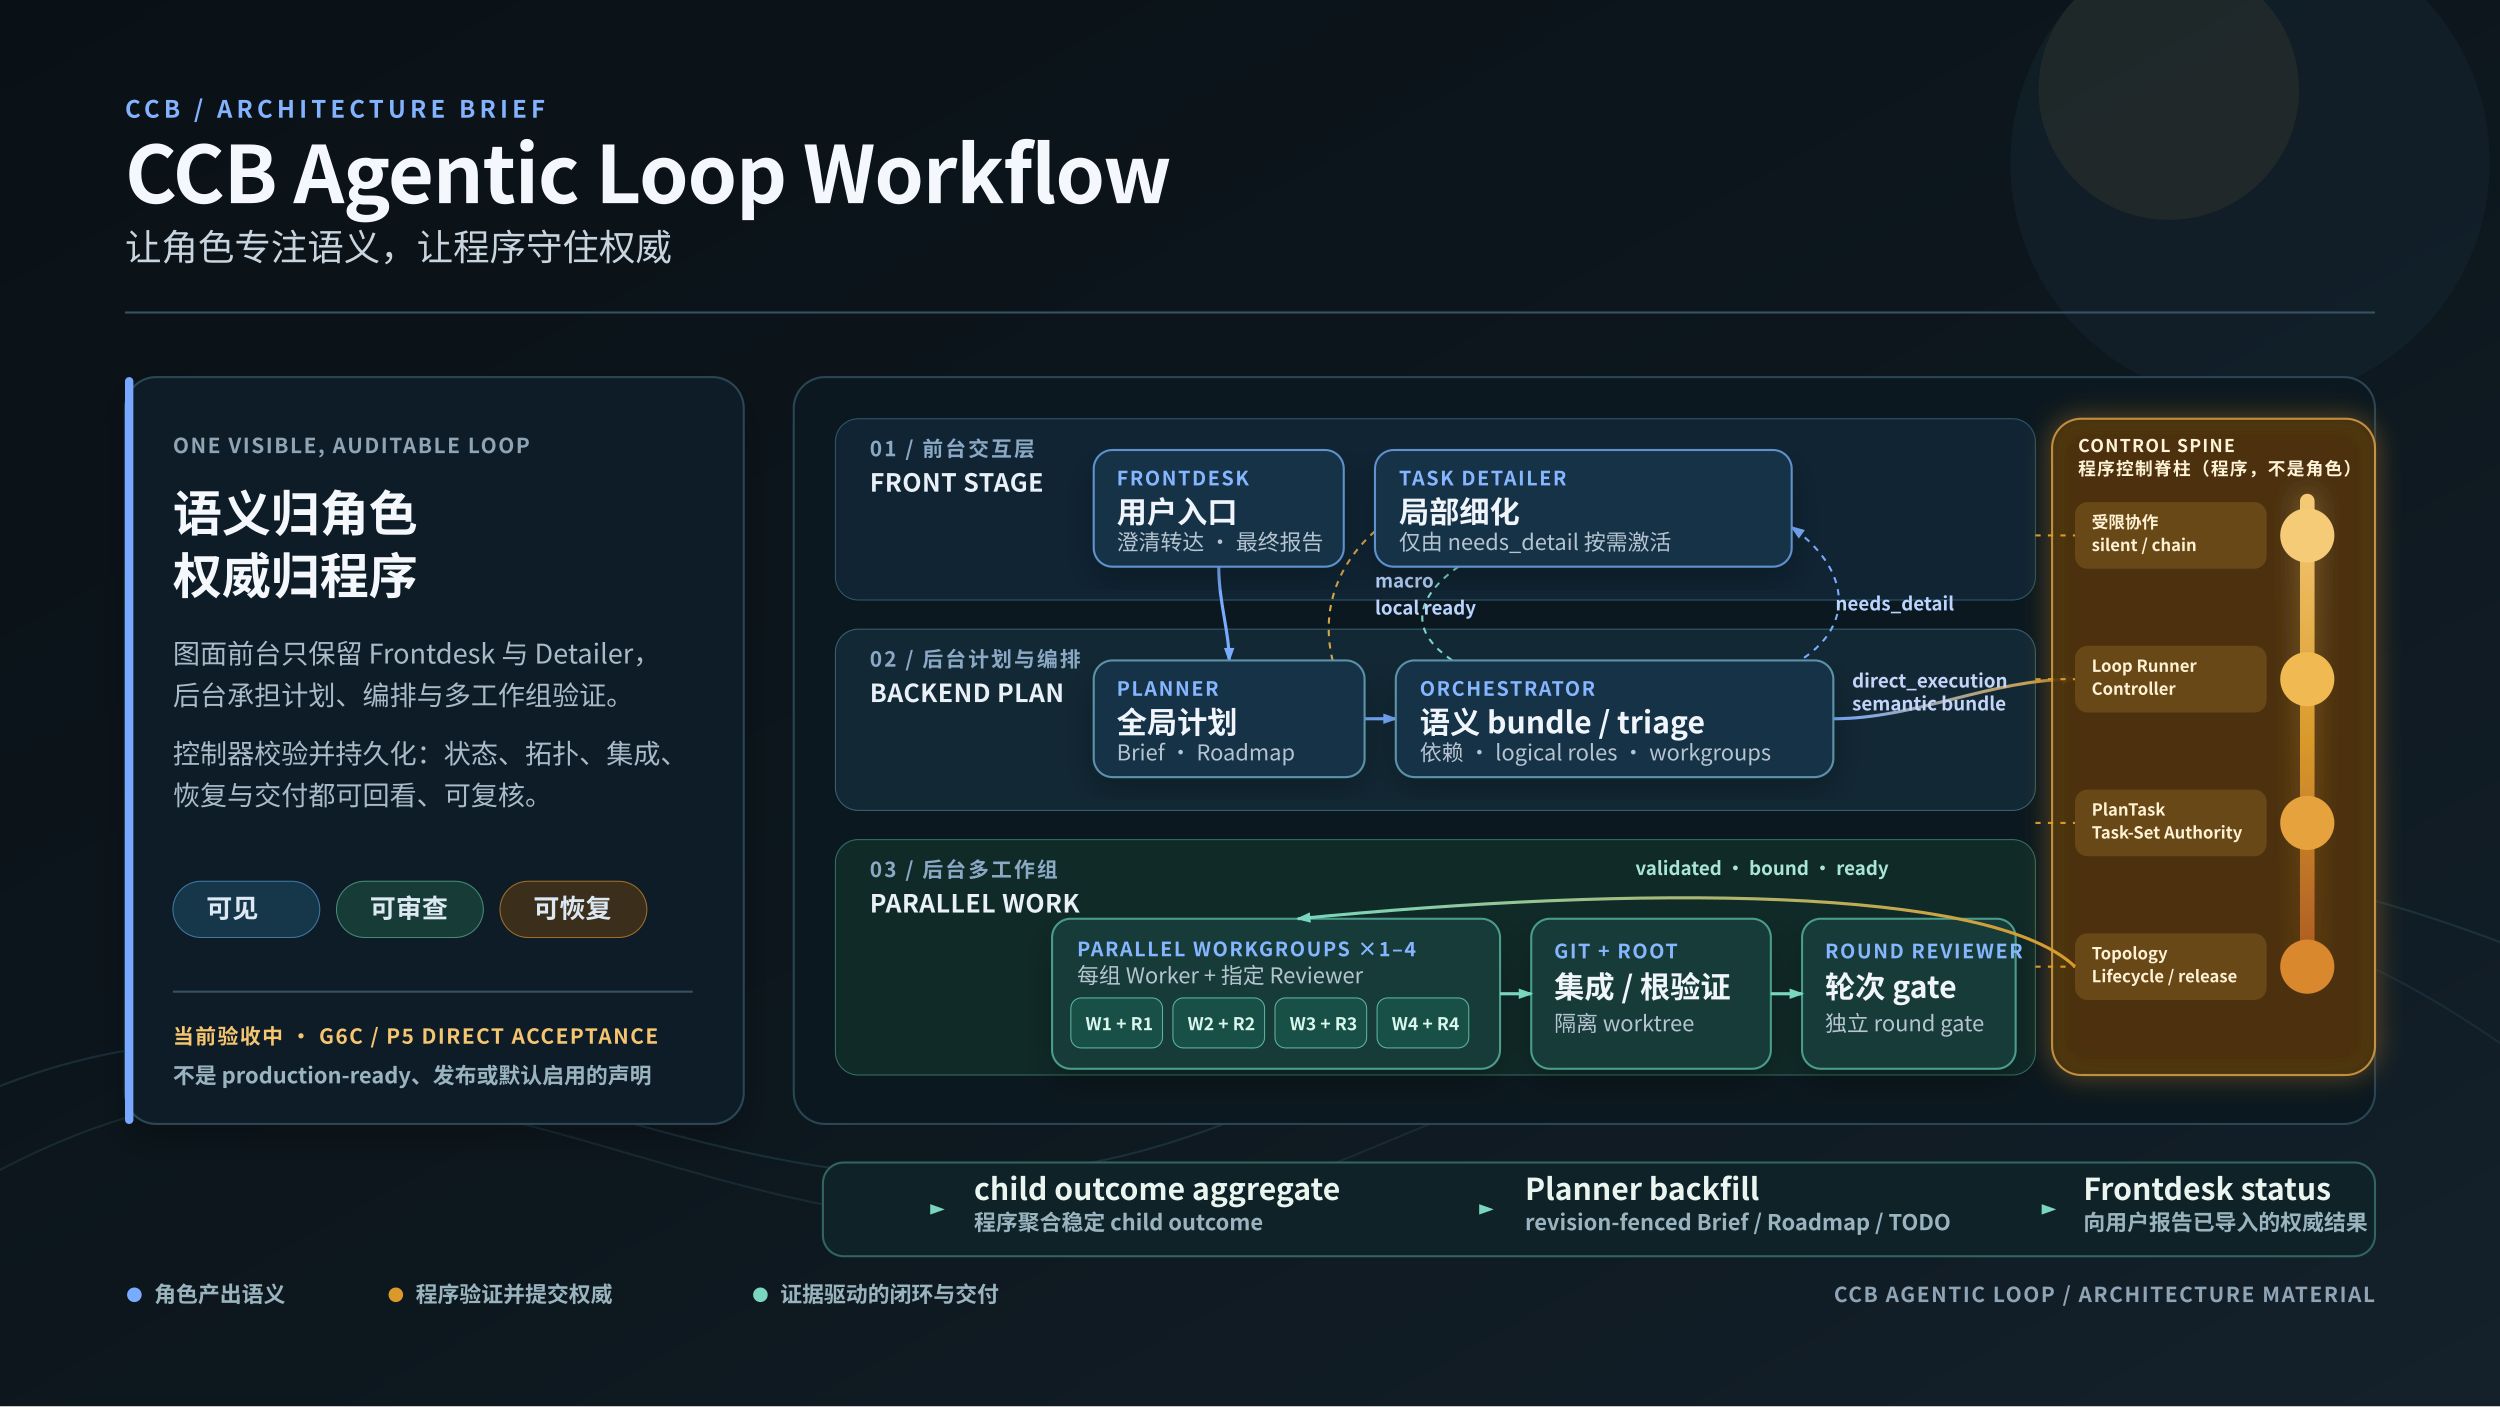
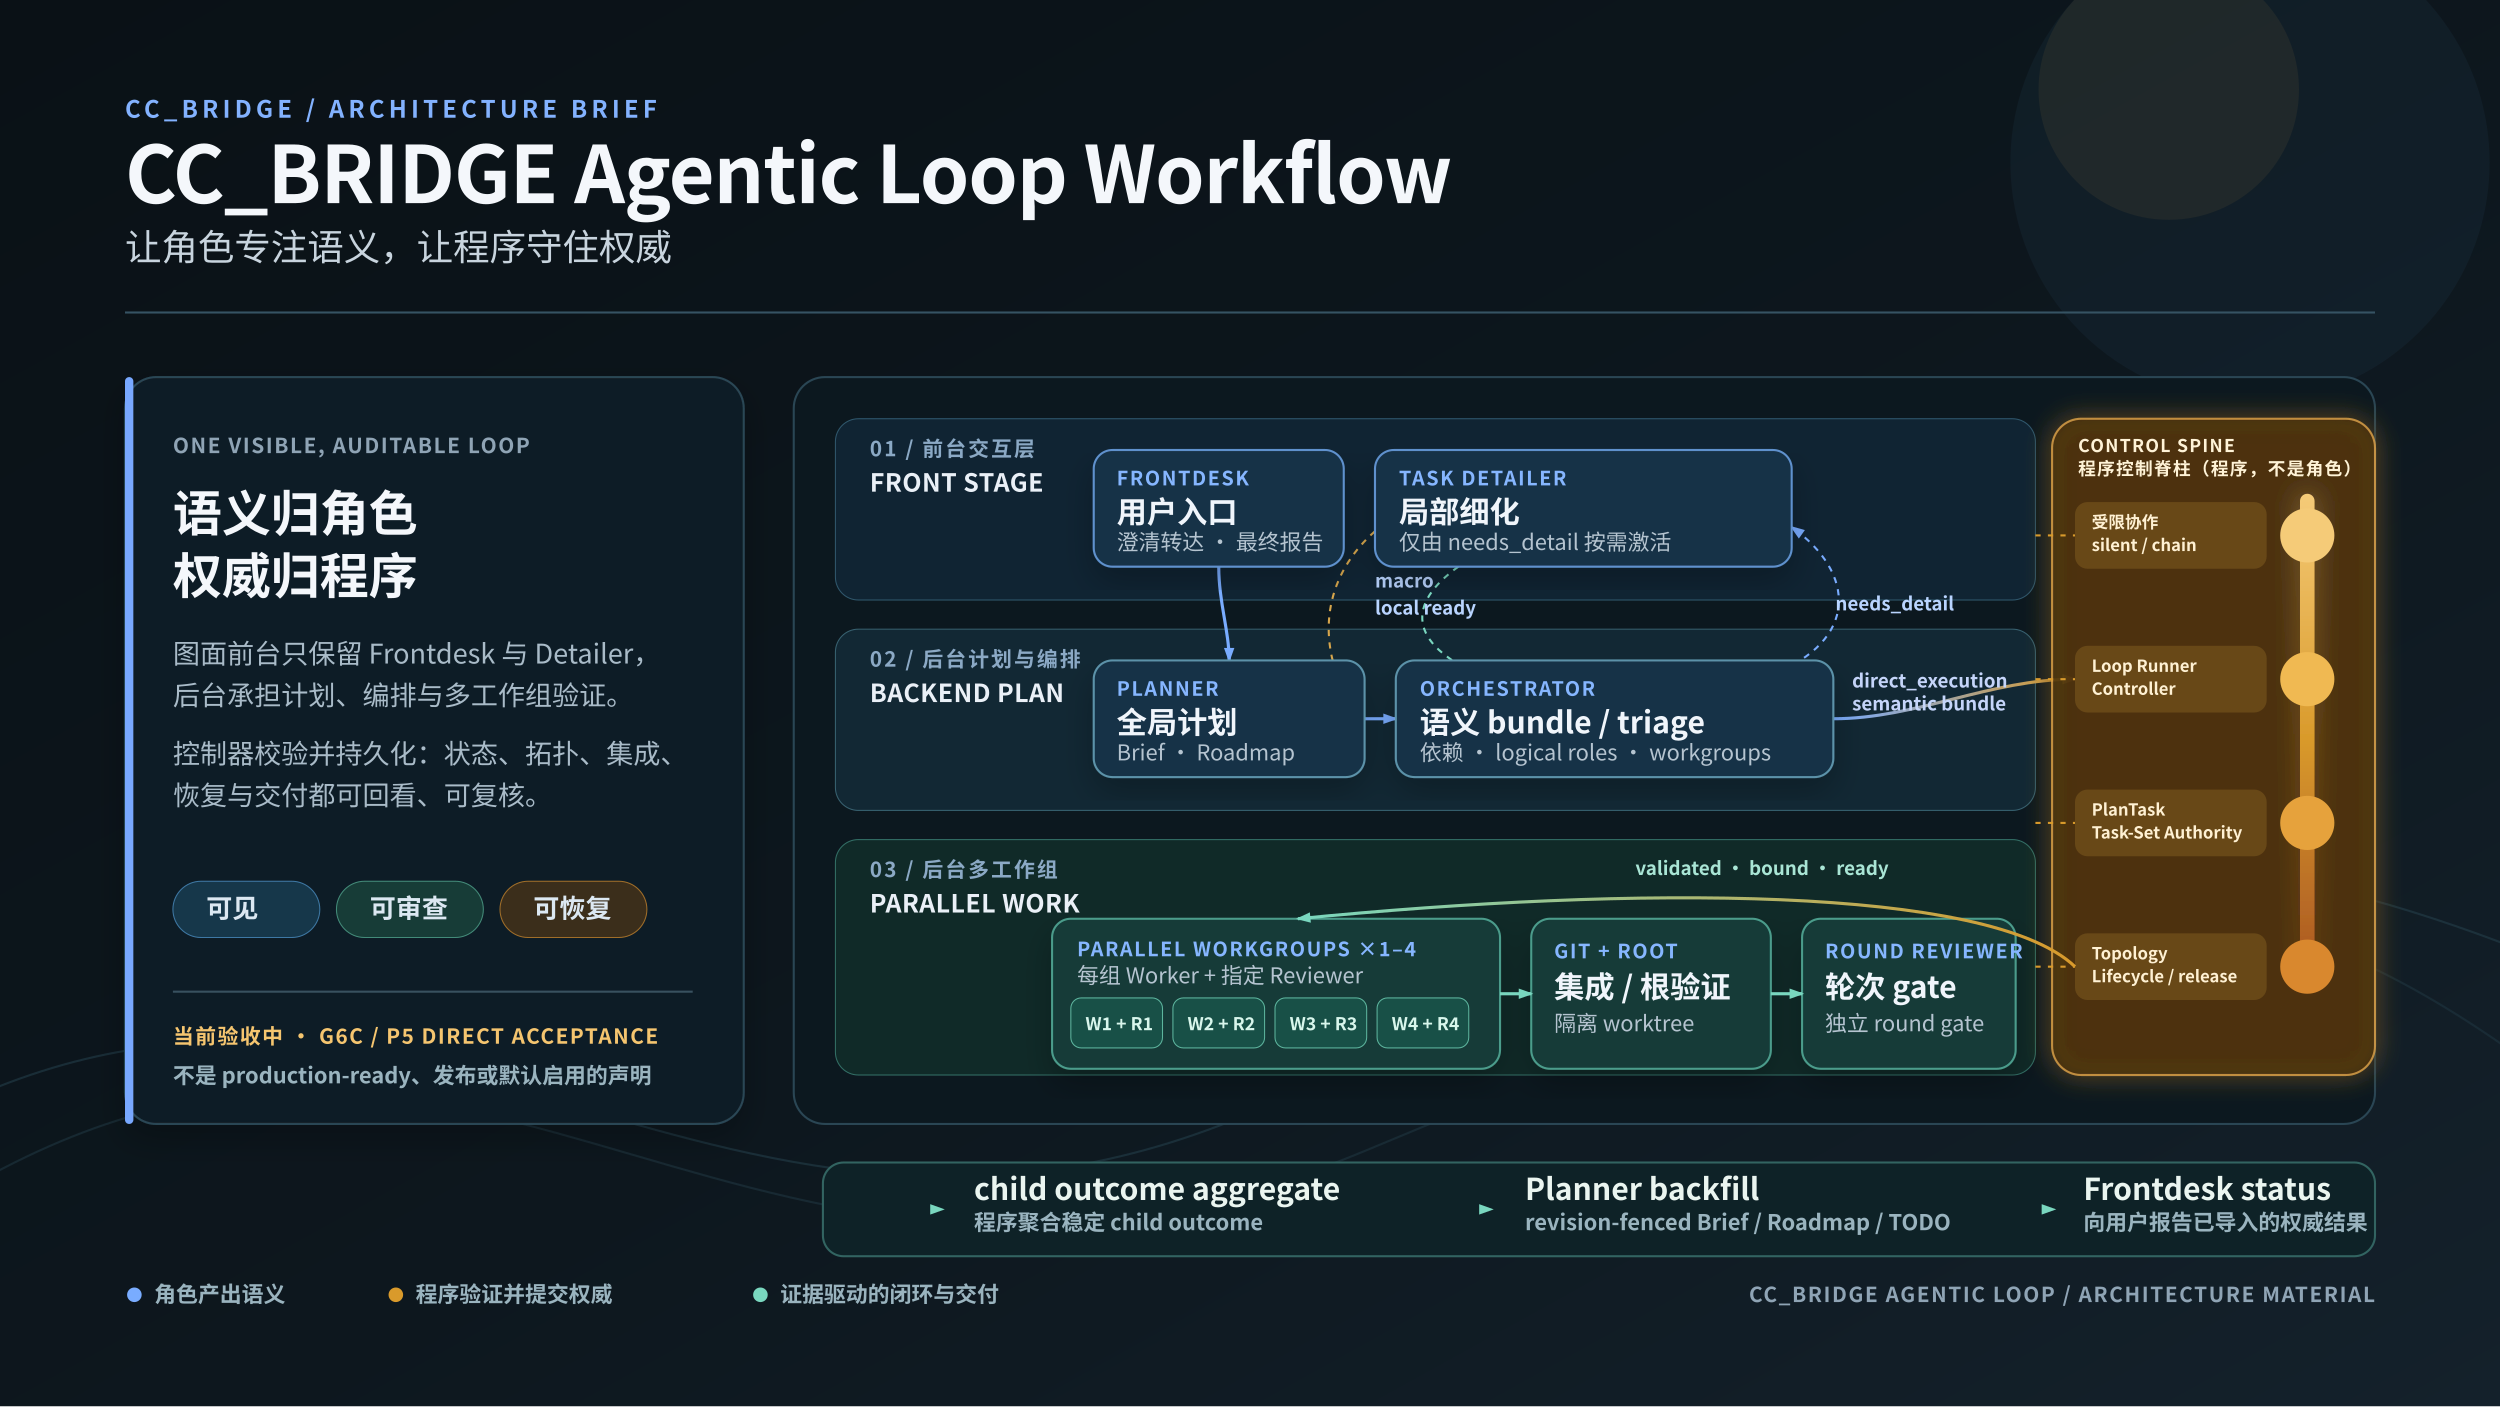
<svg xmlns="http://www.w3.org/2000/svg" width="2400" height="1350" viewBox="0 0 2400 1350" role="img" aria-labelledby="title desc">
  <defs>
    <linearGradient id="bg" x1="0" y1="0" x2="1" y2="1">
      <stop offset="0" stop-color="#0A1116" />
      <stop offset="0.55" stop-color="#0D171E" />
      <stop offset="1" stop-color="#14212B" />
    </linearGradient>
    <linearGradient id="spine" x1="0" y1="0" x2="0" y2="1">
      <stop offset="0" stop-color="#F5CB78" />
      <stop offset="0.5" stop-color="#D99A2B" />
      <stop offset="1" stop-color="#A85422" />
    </linearGradient>
    <linearGradient id="line" x1="0" y1="0" x2="1" y2="0">
      <stop offset="0" stop-color="#5F8ED7" stop-opacity="0" />
      <stop offset="0.45" stop-color="#6BA4FF" />
      <stop offset="1" stop-color="#84D7C4" stop-opacity="0.25" />
    </linearGradient>
    <linearGradient id="semanticToProgram" x1="0" y1="0" x2="1" y2="0">
      <stop offset="0" stop-color="#79ACFF" />
      <stop offset="1" stop-color="#D99A2B" />
    </linearGradient>
    <linearGradient id="programToWork" x1="1" y1="0" x2="0" y2="0">
      <stop offset="0" stop-color="#D99A2B" />
      <stop offset="1" stop-color="#79D7BF" />
    </linearGradient>
    <filter id="glow" x="-30%" y="-30%" width="160%" height="160%">
      <feGaussianBlur stdDeviation="12" result="blur" />
      <feMerge>
        <feMergeNode in="blur" />
        <feMergeNode in="SourceGraphic" />
      </feMerge>
    </filter>
    <filter id="softShadow" x="-10%" y="-10%" width="120%" height="130%">
      <feDropShadow dx="0" dy="14" stdDeviation="16" flood-color="#000000" flood-opacity="0.24" />
    </filter>
    <marker id="arrowBlue" markerWidth="14" markerHeight="10" refX="12" refY="5" orient="auto" markerUnits="userSpaceOnUse">
      <path d="M0,0 L14,5 L0,10 Z" fill="#79ACFF" />
    </marker>
    <marker id="arrowMint" markerWidth="14" markerHeight="10" refX="12" refY="5" orient="auto" markerUnits="userSpaceOnUse">
      <path d="M0,0 L14,5 L0,10 Z" fill="#79D7BF" />
    </marker>
    <marker id="arrowAmber" markerWidth="14" markerHeight="10" refX="12" refY="5" orient="auto" markerUnits="userSpaceOnUse">
      <path d="M0,0 L14,5 L0,10 Z" fill="#D7A64C" />
    </marker>
    <style>
      text { font-family: "Noto Sans CJK SC", "Microsoft YaHei", "WenQuanYi Zen Hei", sans-serif; }
      .eyebrow { font-size: 23px; font-weight: 700; letter-spacing: 4px; fill: #83B2FF; }
      .title { font-size: 76px; font-weight: 800; letter-spacing: -1px; fill: #F4F7FB; }
      .subtitle { font-size: 35px; font-weight: 500; fill: #C8D4DE; }
      .left-lead { font-size: 47px; font-weight: 750; fill: #F4F7FB; }
      .left-body { font-size: 26px; font-weight: 400; fill: #A9BBC8; }
      .micro { font-size: 20px; font-weight: 650; letter-spacing: 1.5px; fill: #8FA4B5; }
      .pill { font-size: 25px; font-weight: 700; fill: #DCE8F2; }
      .layer-kicker { font-size: 20px; font-weight: 800; letter-spacing: 2px; fill: #8BA9C5; }
      .layer-title { font-size: 24px; font-weight: 800; letter-spacing: 0.4px; fill: #EAF0F7; }
      .card-title { font-size: 29px; font-weight: 800; fill: #F0F5FB; }
      .card-en { font-size: 19px; font-weight: 700; letter-spacing: 1.5px; fill: #86B6FF; }
      .card-body { font-size: 21px; font-weight: 450; fill: #B5C4D0; }
      .flow-label { font-size: 18px; font-weight: 800; fill: #B9D4FF; }
      .semantic-label { font-size: 18px; font-weight: 800; fill: #C5D5FA; }
      .dispatch-label { font-size: 18px; font-weight: 800; fill: #A9E5D5; }
      .workgroup-mini { font-size: 17px; font-weight: 800; fill: #D8F6EC; }
      .spine-title { font-size: 17px; font-weight: 800; letter-spacing: 1.2px; fill: #FFF3D7; }
      .spine-body { font-size: 16px; font-weight: 650; fill: #FFF1D3; }
      .foot-strong { font-size: 29px; font-weight: 800; fill: #EAF5F0; }
      .foot { font-size: 21px; font-weight: 550; fill: #9AB4BF; }
      .status { font-size: 20px; font-weight: 800; letter-spacing: 1.4px; fill: #F5C56F; }
    </style>
  </defs>
  <rect width="2400" height="1350" fill="url(#bg)" />
  <path d="M-80 1080 C400 820, 690 1300, 1220 1060 S2020 730, 2510 950" fill="none" stroke="#25414D" stroke-width="2" opacity="0.55" />
  <path d="M-20 1134 C470 860, 720 1350, 1310 1105 S2090 770, 2440 1030" fill="none" stroke="#1D333D" stroke-width="2" opacity="0.65" />
  <circle cx="2160" cy="156" r="230" fill="#315878" opacity="0.11" />
  <circle cx="2082" cy="86" r="125" fill="#D29F4B" opacity="0.08" />
  <g transform="translate(120 113)">
-     <text class="eyebrow">CCB / ARCHITECTURE BRIEF</text>
-     <text y="82" class="title">CCB Agentic Loop Workflow</text>
+     <text class="eyebrow">CC_BRIDGE / ARCHITECTURE BRIEF</text>
+     <text y="82" class="title">CC_BRIDGE Agentic Loop Workflow</text>
    <text y="137" class="subtitle">让角色专注语义，让程序守住权威</text>
  </g>
  <line x1="120" y1="300" x2="2280" y2="300" stroke="#365363" stroke-width="2" />
  <g filter="url(#softShadow)">
    <rect x="120" y="362" width="594" height="717" rx="30" fill="#101D25" stroke="#2B4655" stroke-width="2" />
    <rect x="120" y="362" width="8" height="717" rx="4" fill="#78A8FF" />
  </g>
  <text x="166" y="435" class="micro">ONE VISIBLE, AUDITABLE LOOP</text>
  <text x="166" y="510" class="left-lead">语义归角色</text>
  <text x="166" y="570" class="left-lead">权威归程序</text>
  <text x="166" y="637" class="left-body">图面前台只保留 Frontdesk 与 Detailer，</text>
  <text x="166" y="677" class="left-body">后台承担计划、编排与多工作组验证。</text>
  <text x="166" y="733" class="left-body">控制器校验并持久化：状态、拓扑、集成、</text>
  <text x="166" y="773" class="left-body">恢复与交付都可回看、可复核。</text>
  <g transform="translate(166 846)">
    <rect width="141" height="54" rx="27" fill="#16374A" stroke="#3E78A4" />
    <text x="32" y="35" class="pill">可见</text>
    <rect x="157" width="141" height="54" rx="27" fill="#173C37" stroke="#438B79" />
    <text x="189" y="35" class="pill">可审查</text>
    <rect x="314" width="141" height="54" rx="27" fill="#3B2E1B" stroke="#A06E29" />
    <text x="346" y="35" class="pill">可恢复</text>
  </g>
  <line x1="166" y1="952" x2="665" y2="952" stroke="#38515F" stroke-width="2" />
  <text x="166" y="1002" class="status">当前验收中  ·  G6C / P5 DIRECT ACCEPTANCE</text>
  <text x="166" y="1040" class="foot">不是 production-ready、发布或默认启用的声明</text>
  <rect x="762" y="362" width="1518" height="717" rx="30" fill="#0C181F" stroke="#2A4654" stroke-width="2" />
  <g opacity="0.95">
    <rect x="802" y="402" width="1152" height="174" rx="22" fill="#102534" stroke="#315A70" />
    <rect x="802" y="604" width="1152" height="174" rx="22" fill="#122936" stroke="#3A6574" />
    <rect x="802" y="806" width="1152" height="226" rx="22" fill="#102B29" stroke="#347369" />
  </g>
  <text x="835" y="438" class="layer-kicker">01 / 前台交互层</text>
  <text x="835" y="472" class="layer-title">FRONT STAGE</text>
  <text x="835" y="640" class="layer-kicker">02 / 后台计划与编排</text>
  <text x="835" y="674" class="layer-title">BACKEND PLAN</text>
  <text x="835" y="842" class="layer-kicker">03 / 后台多工作组</text>
  <text x="835" y="876" class="layer-title">PARALLEL WORK</text>
  <path d="M1170 544 C1170 578 1180 606 1180 634" fill="none" stroke="#79ACFF" stroke-width="3" marker-end="url(#arrowBlue)" />
  <path d="M1310 690 H1340" stroke="#79ACFF" stroke-width="3" marker-end="url(#arrowBlue)" />
  <path d="M1760 690 C1840 690 1910 652 1992 652" fill="none" stroke="url(#semanticToProgram)" stroke-width="3" marker-end="url(#arrowAmber)" />
  <text x="1778" y="660" class="semantic-label">direct_execution</text>
  <text x="1778" y="682" class="semantic-label">semantic bundle</text>
  <path d="M1700 648 C1785 615 1782 550 1720 506" fill="none" stroke="#79ACFF" stroke-width="2" stroke-dasharray="6 6" marker-end="url(#arrowBlue)" />
  <text x="1762" y="586" class="flow-label">needs_detail</text>
  <path d="M1400 544 C1350 580 1352 617 1420 648" fill="none" stroke="#79D7BF" stroke-width="2" stroke-dasharray="6 6" marker-end="url(#arrowMint)" />
  <text x="1320" y="590" class="flow-label">local ready</text>
  <path d="M1320 510 C1280 545 1260 600 1290 664" fill="none" stroke="#D7A64C" stroke-width="2" stroke-dasharray="6 6" marker-end="url(#arrowAmber)" />
  <text x="1320" y="564" class="flow-label" fill="#F1C36B">macro</text>
  <g filter="url(#softShadow)">
    <rect x="1050" y="432" width="240" height="112" rx="18" fill="#173047" stroke="#5E91CD" stroke-width="2" />
    <rect x="1320" y="432" width="400" height="112" rx="18" fill="#173047" stroke="#5E91CD" stroke-width="2" />
  </g>
  <text x="1072" y="466" class="card-en">FRONTDESK</text>
  <text x="1072" y="502" class="card-title">用户入口</text>
  <text x="1072" y="528" class="card-body">澄清转达 · 最终报告</text>
  <text x="1343" y="466" class="card-en">TASK DETAILER</text>
  <text x="1343" y="502" class="card-title">局部细化</text>
  <text x="1343" y="528" class="card-body">仅由 needs_detail 按需激活</text>
  <g filter="url(#softShadow)">
    <rect x="1050" y="634" width="260" height="112" rx="18" fill="#183346" stroke="#5B92A9" stroke-width="2" />
    <rect x="1340" y="634" width="420" height="112" rx="18" fill="#183346" stroke="#5B92A9" stroke-width="2" />
  </g>
  <text x="1072" y="668" class="card-en">PLANNER</text>
  <text x="1072" y="704" class="card-title">全局计划</text>
  <text x="1072" y="730" class="card-body">Brief · Roadmap</text>
  <text x="1363" y="668" class="card-en">ORCHESTRATOR</text>
  <text x="1363" y="704" class="card-title">语义 bundle / triage</text>
  <text x="1363" y="730" class="card-body">依赖 · logical roles · workgroups</text>
  <g filter="url(#softShadow)">
    <rect x="1010" y="882" width="430" height="144" rx="18" fill="#123A37" stroke="#4B9C8B" stroke-width="2" />
    <rect x="1470" y="882" width="230" height="144" rx="18" fill="#123A37" stroke="#4B9C8B" stroke-width="2" />
    <rect x="1730" y="882" width="205" height="144" rx="18" fill="#123A37" stroke="#4B9C8B" stroke-width="2" />
  </g>
  <text x="1034" y="918" class="card-en">PARALLEL WORKGROUPS ×1–4</text>
  <text x="1034" y="944" class="card-body">每组 Worker + 指定 Reviewer</text>
  <rect x="1028" y="958" width="88" height="48" rx="10" fill="#185047" stroke="#5DB59E" />
  <rect x="1126" y="958" width="88" height="48" rx="10" fill="#185047" stroke="#5DB59E" />
  <rect x="1224" y="958" width="88" height="48" rx="10" fill="#185047" stroke="#5DB59E" />
  <rect x="1322" y="958" width="88" height="48" rx="10" fill="#185047" stroke="#5DB59E" />
  <text x="1042" y="989" class="workgroup-mini">W1 + R1</text>
  <text x="1140" y="989" class="workgroup-mini">W2 + R2</text>
  <text x="1238" y="989" class="workgroup-mini">W3 + R3</text>
  <text x="1336" y="989" class="workgroup-mini">W4 + R4</text>
  <text x="1492" y="920" class="card-en">GIT + ROOT</text>
  <text x="1492" y="958" class="card-title">集成 / 根验证</text>
  <text x="1492" y="990" class="card-body">隔离 worktree</text>
  <text x="1752" y="920" class="card-en">ROUND REVIEWER</text>
  <text x="1752" y="958" class="card-title">轮次 gate</text>
  <text x="1752" y="990" class="card-body">独立 round gate</text>
  <path d="M1440 954 H1470" stroke="#79D7BF" stroke-width="3" marker-end="url(#arrowMint)" />
  <path d="M1700 954 H1730" stroke="#79D7BF" stroke-width="3" marker-end="url(#arrowMint)" />
  <g filter="url(#glow)">
    <rect x="1970" y="402" width="310" height="630" rx="28" fill="#4F3210" opacity="0.82" stroke="#DDA145" stroke-width="2" />
    <rect x="2208" y="474" width="14" height="470" rx="7" fill="url(#spine)" />
  </g>
  <text x="1995" y="434" class="spine-title">CONTROL SPINE</text>
  <text x="1995" y="456" class="spine-title">程序控制脊柱（程序，不是角色）</text>
  <g>
    <rect x="1992" y="482" width="184" height="64" rx="12" fill="#684817" />
    <circle cx="2215" cy="514" r="26" fill="#F5CB78" />
    <text x="2008" y="507" class="spine-body">受限协作</text>
    <text x="2008" y="529" class="spine-body">silent / chain</text>
    <rect x="1992" y="620" width="184" height="64" rx="12" fill="#684817" />
    <circle cx="2215" cy="652" r="26" fill="#F0B952" />
    <text x="2008" y="645" class="spine-body">Loop Runner</text>
    <text x="2008" y="667" class="spine-body">Controller</text>
    <rect x="1992" y="758" width="184" height="64" rx="12" fill="#684817" />
    <circle cx="2215" cy="790" r="26" fill="#E6A23C" />
    <text x="2008" y="783" class="spine-body">PlanTask</text>
    <text x="2008" y="805" class="spine-body">Task-Set Authority</text>
    <rect x="1992" y="896" width="184" height="64" rx="12" fill="#684817" />
    <circle cx="2215" cy="928" r="26" fill="#D9882E" />
    <text x="2008" y="921" class="spine-body">Topology</text>
    <text x="2008" y="943" class="spine-body">Lifecycle / release</text>
  </g>
  <path d="M1954 514 H1992" stroke="#D99A2B" stroke-width="2" stroke-dasharray="5 7" />
  <path d="M1954 652 H1992" stroke="#D99A2B" stroke-width="2" stroke-dasharray="5 7" />
  <path d="M1954 790 H1992" stroke="#D99A2B" stroke-width="2" stroke-dasharray="5 7" />
  <path d="M1954 928 H1992" stroke="#D99A2B" stroke-width="2" stroke-dasharray="5 7" />
  <path d="M1992 928 C1910 850 1570 850 1246 882" fill="none" stroke="url(#programToWork)" stroke-width="3" marker-end="url(#arrowMint)" />
  <text x="1570" y="840" class="dispatch-label">validated · bound · ready</text>
  <g transform="translate(790 1116)">
    <rect width="1490" height="90" rx="20" fill="#0E2227" stroke="#326461" stroke-width="2" />
    <path d="M44 45 H115" stroke="url(#line)" stroke-width="3" marker-end="url(#arrowMint)" />
    <text x="145" y="36" class="foot-strong">child outcome aggregate</text>
    <text x="145" y="65" class="foot">程序聚合稳定 child outcome</text>
    <path d="M570 45 H642" stroke="url(#line)" stroke-width="3" marker-end="url(#arrowMint)" />
    <text x="674" y="36" class="foot-strong">Planner backfill</text>
    <text x="674" y="65" class="foot">revision-fenced Brief / Roadmap / TODO</text>
    <path d="M1110 45 H1182" stroke="url(#line)" stroke-width="3" marker-end="url(#arrowMint)" />
    <text x="1210" y="36" class="foot-strong">Frontdesk status</text>
    <text x="1210" y="65" class="foot">向用户报告已导入的权威结果</text>
  </g>
  <g transform="translate(120 1250)">
    <circle cx="9" cy="-7" r="7" fill="#79ACFF" />
    <text x="28" y="0" class="foot">角色产出语义</text>
    <circle cx="260" cy="-7" r="7" fill="#D99A2B" />
    <text x="279" y="0" class="foot">程序验证并提交权威</text>
    <circle cx="610" cy="-7" r="7" fill="#79D7BF" />
    <text x="629" y="0" class="foot">证据驱动的闭环与交付</text>
-     <text x="2160" y="0" text-anchor="end" class="micro">CCB AGENTIC LOOP / ARCHITECTURE MATERIAL</text>
+     <text x="2160" y="0" text-anchor="end" class="micro">CC_BRIDGE AGENTIC LOOP / ARCHITECTURE MATERIAL</text>
  </g>
</svg>
